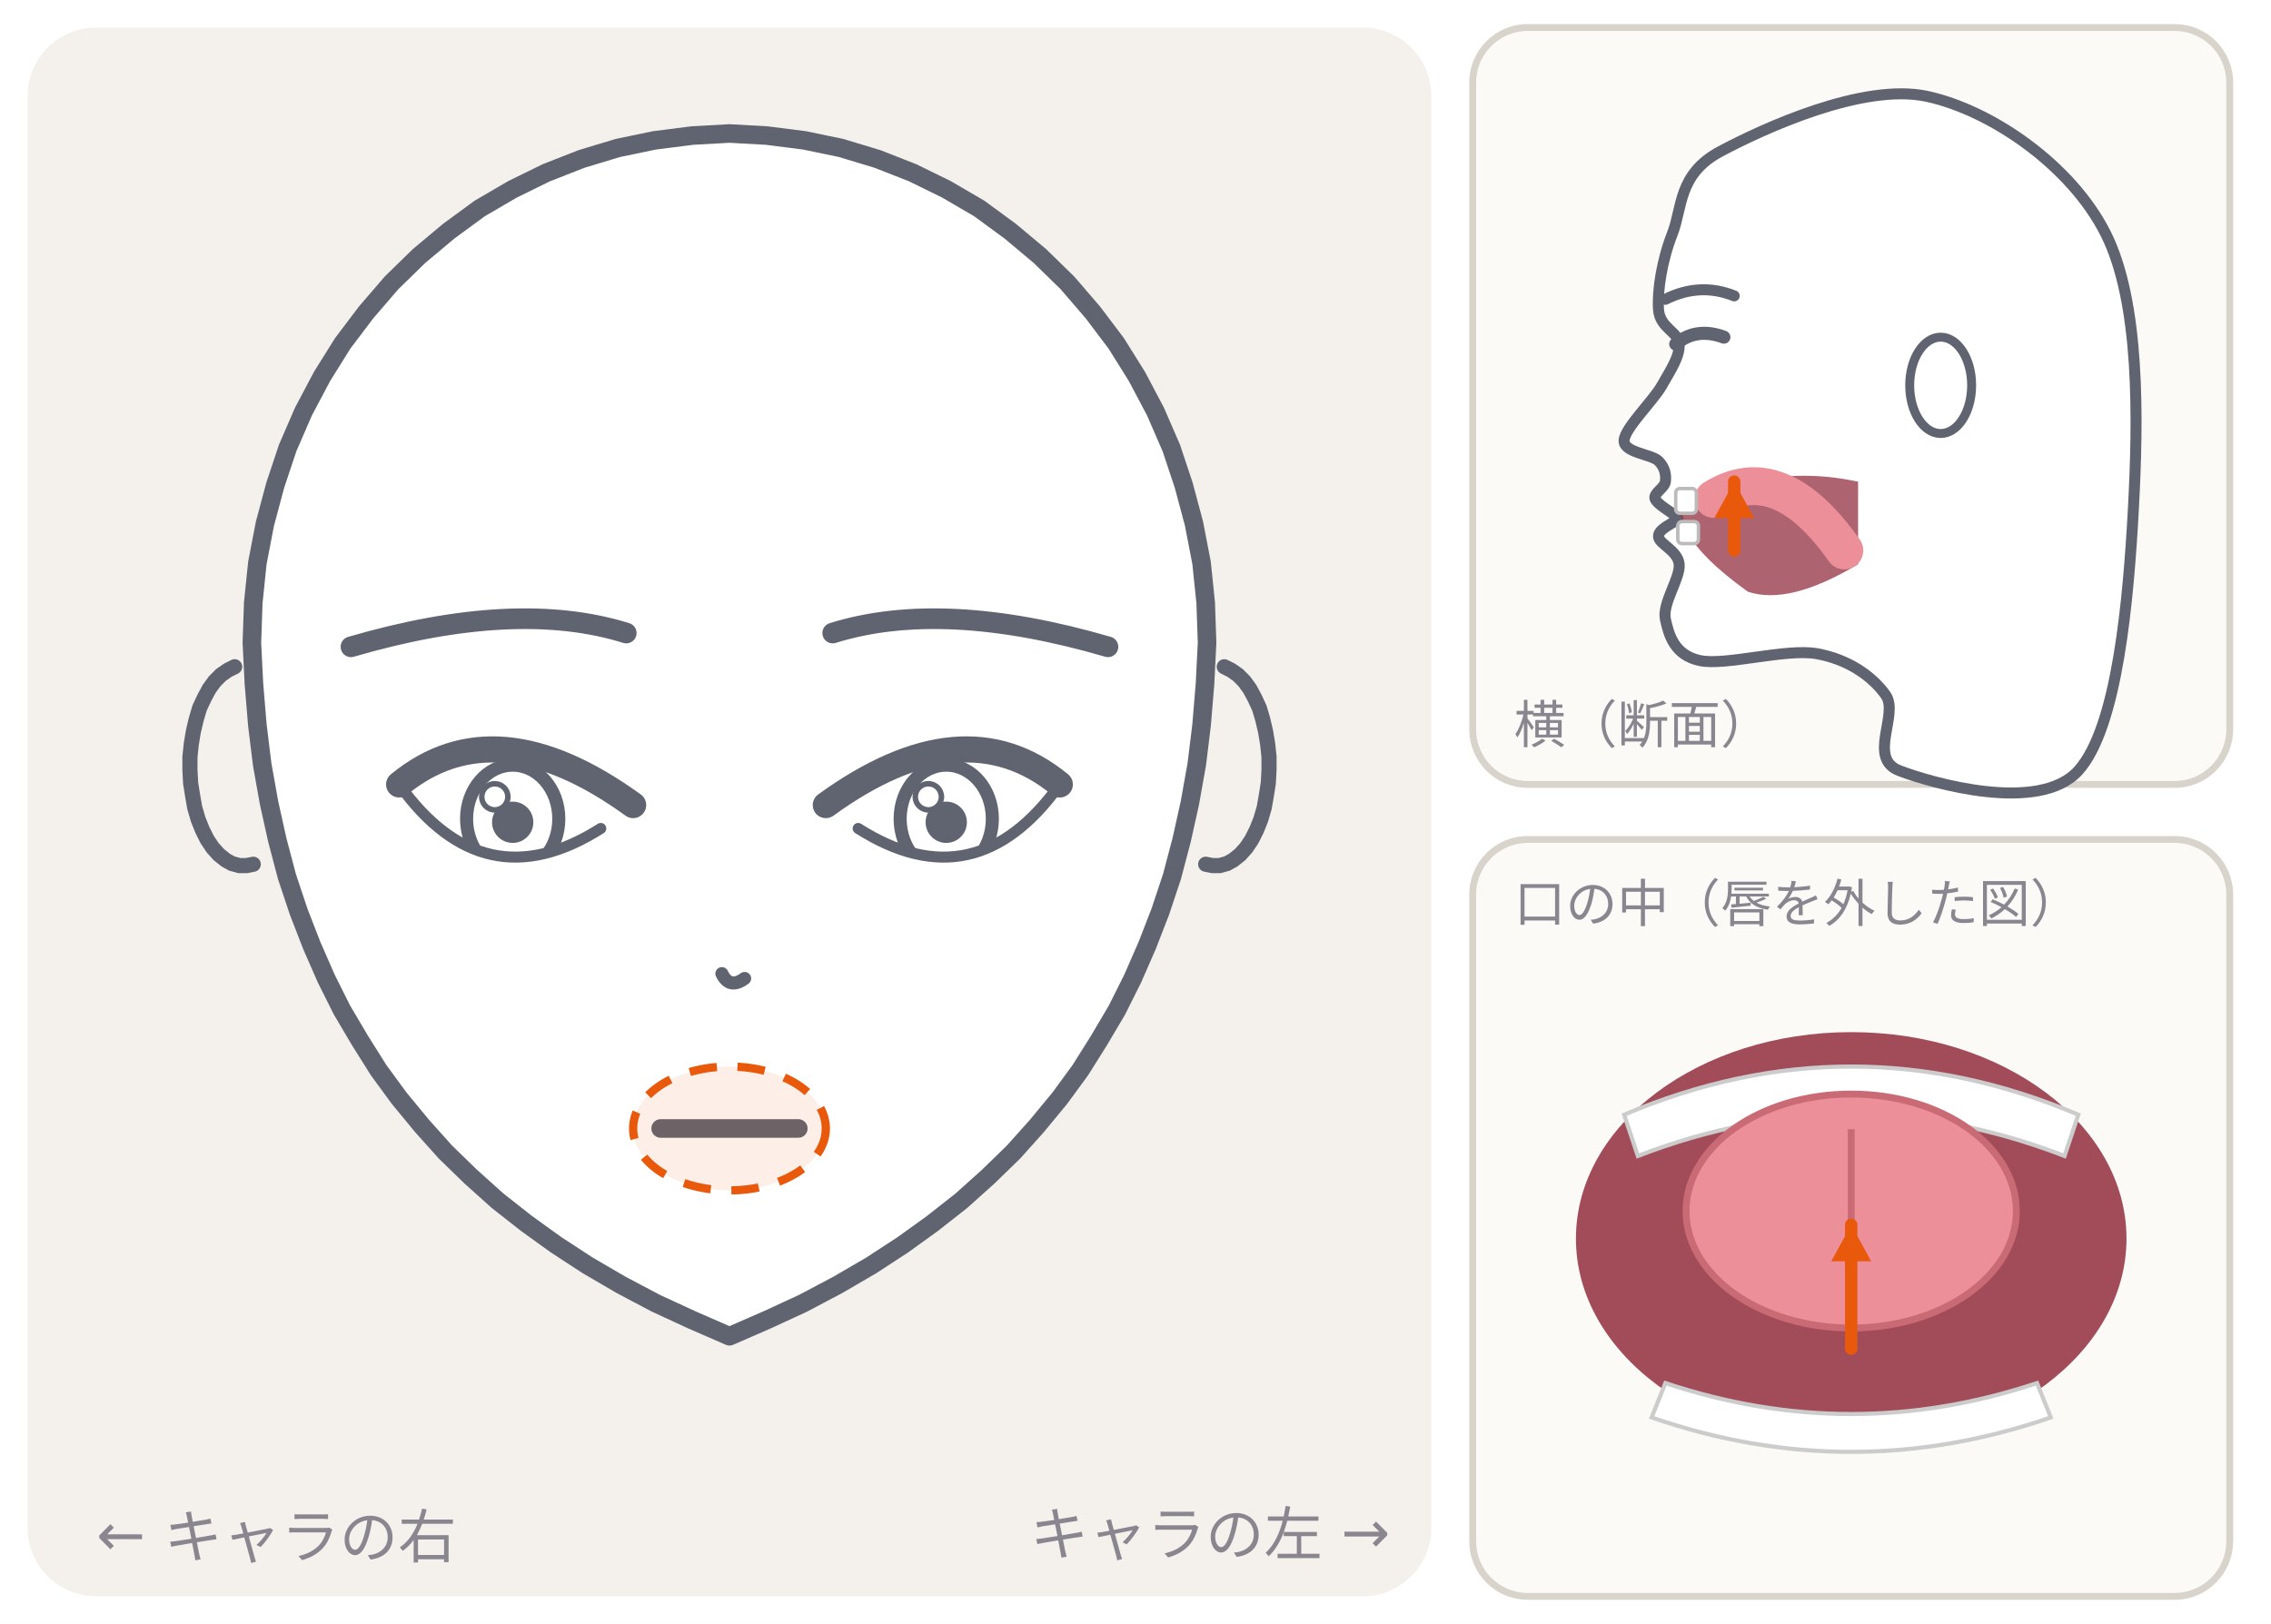
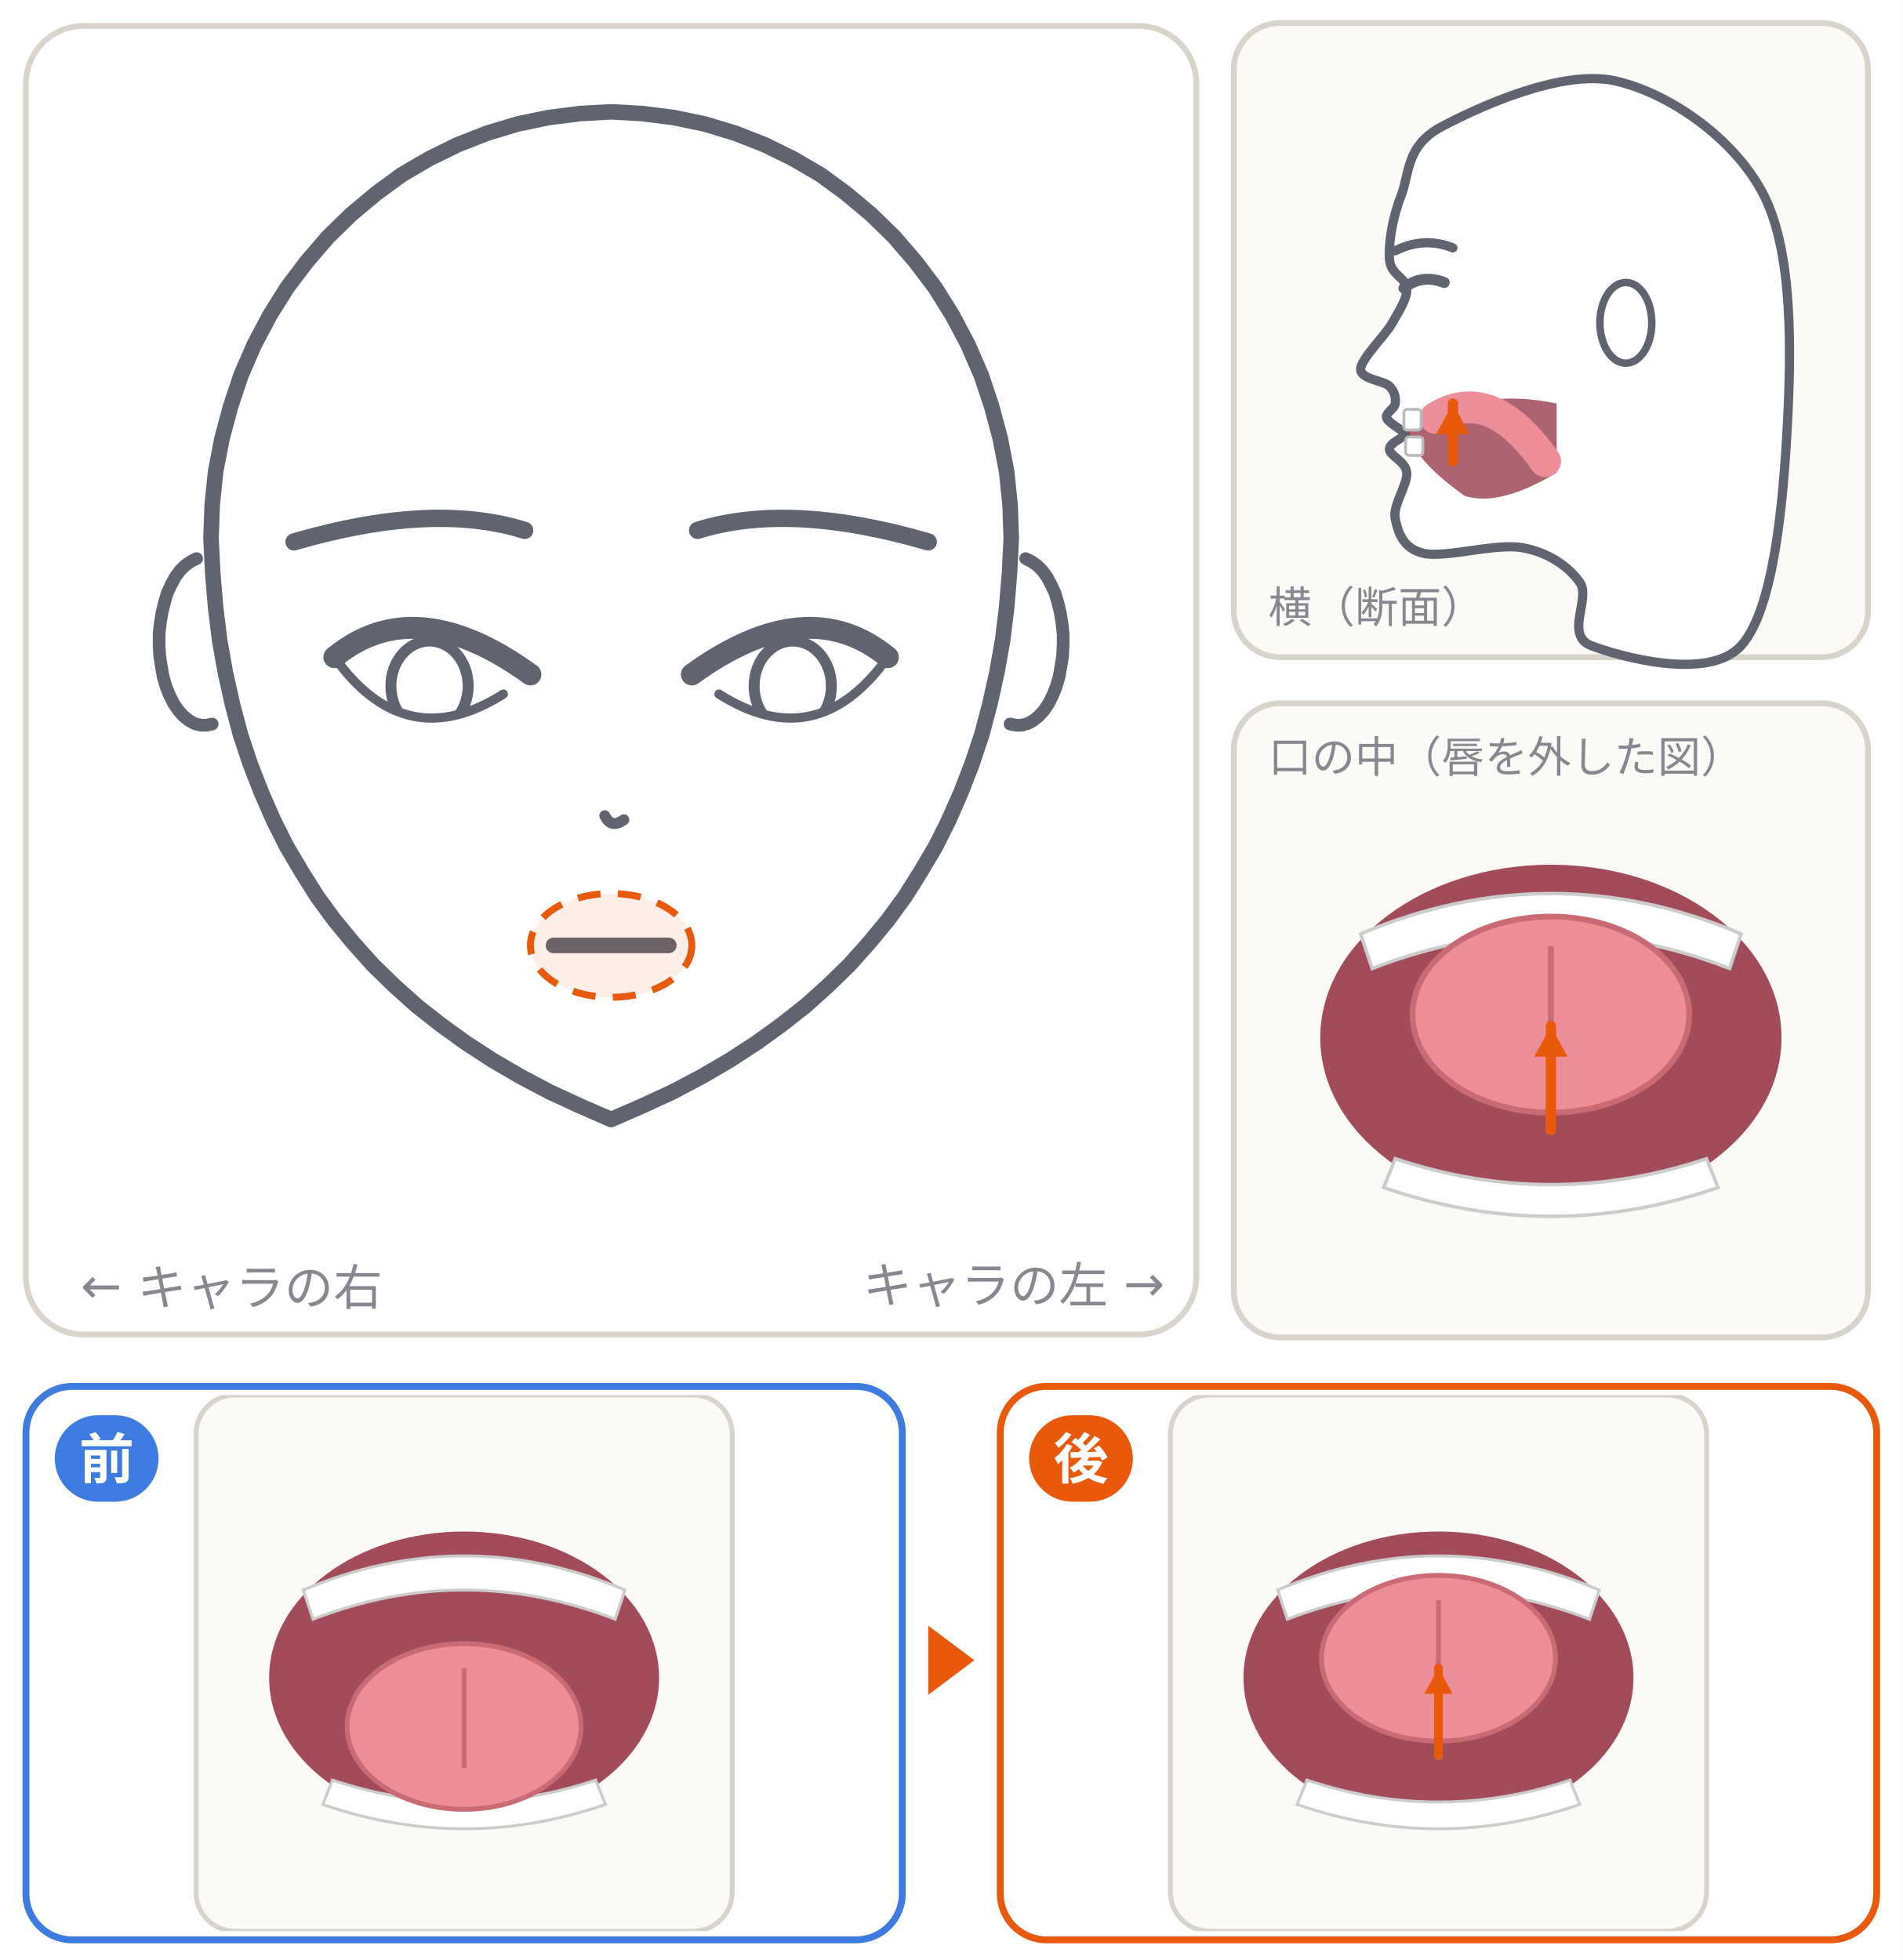
- <svg xmlns="http://www.w3.org/2000/svg" viewBox="0 0 330 236" width="330" height="236" font-family="system-ui, 'Segoe UI', 'Hiragino Sans', 'Noto Sans JP', sans-serif">
+ <svg xmlns="http://www.w3.org/2000/svg" viewBox="0 0 330 340" width="330" height="340" font-family="system-ui, 'Segoe UI', 'Hiragino Sans', 'Noto Sans JP', sans-serif">
  <defs>
    <linearGradient id="iris" x1="0" y1="0" x2="0" y2="1">
      <stop offset="0" stop-color="#3a2a4e" />
      <stop offset="0.55" stop-color="#8a6aa8" />
      <stop offset="1" stop-color="#c7a8e0" />
    </linearGradient>
  </defs>
-   <rect width="330" height="236" fill="#ffffff" />
-   <rect x="4" y="4" width="204" height="228" rx="10" fill="#f4f1ec" />
+   <rect width="330" height="340" fill="#ffffff" />
+   <rect x="4.5" y="4.5" width="203" height="227" rx="10" fill="#fff" stroke="#d8d4cc" />
  <g transform="translate(6,4)">
-     <path d="M171.9,92.9 L172.9,93.4 L173.9,94.1 L174.8,95 L175.6,96.1 L176.3,97.4 L177,98.9 L177.5,100.6 L177.9,102.3 L178.2,104.1 L178.4,106 L178.4,107.9 L178.3,109.8 L178,111.7 L177.7,113.4 L177.2,115.1 L176.6,116.6 L175.9,118 L175.1,119.2 L174.2,120.2 L173.2,121 L172.3,121.5 L171.2,121.8 L170.2,121.8 L169.2,121.6" fill="none" stroke="#5f6470" stroke-width="2.2" stroke-linecap="round" />
-     <path d="M28.1,92.9 L27.1,93.4 L26.1,94.1 L25.2,95 L24.4,96.1 L23.7,97.4 L23,98.9 L22.5,100.6 L22.1,102.3 L21.8,104.1 L21.6,106 L21.6,107.9 L21.7,109.8 L22,111.7 L22.3,113.4 L22.8,115.1 L23.4,116.6 L24.1,118 L24.9,119.2 L25.8,120.2 L26.8,121 L27.7,121.5 L28.8,121.8 L29.8,121.8 L30.8,121.6" fill="none" stroke="#5f6470" stroke-width="2.2" stroke-linecap="round" />
-     <path d="M30.6,89.4 L30.8,83.6 L31.4,77.8 L32.5,72.1 L34,66.5 L35.8,61.1 L38.1,55.8 L40.8,50.7 L43.8,45.9 L47.2,41.4 L50.9,37.1 L54.9,33.2 L59.2,29.6 L63.7,26.3 L68.5,23.5 L73.4,21.1 L78.5,19.1 L83.8,17.5 L89.1,16.4 L94.6,15.7 L100,15.4 L105.4,15.7 L110.9,16.4 L116.2,17.5 L121.5,19.1 L126.6,21.1 L131.5,23.5 L136.3,26.3 L140.8,29.6 L145.1,33.2 L149.1,37.1 L152.8,41.4 L156.2,45.9 L159.2,50.7 L161.9,55.8 L164.2,61.1 L166,66.5 L167.5,72.1 L168.6,77.8 L169.2,83.6 L169.4,89.4 L169.1,95.4 L168.6,101.4 L167.9,107.1 L166.9,112.7 L165.7,118.1 L164.3,123.4 L162.6,128.5 L160.7,133.4 L158.6,138.2 L156.3,142.8 L153.7,147.2 L151,151.5 L148,155.6 L144.7,159.6 L141.3,163.4 L137.6,167 L133.7,170.5 L129.5,173.8 L125.2,176.9 L120.6,179.9 L115.8,182.7 L110.7,185.4 L105.5,187.8 L100,190.2 L94.5,187.8 L89.3,185.4 L84.2,182.7 L79.4,179.9 L74.8,176.9 L70.5,173.8 L66.3,170.5 L62.4,167 L58.7,163.4 L55.3,159.6 L52,155.6 L49,151.5 L46.3,147.2 L43.7,142.8 L41.4,138.2 L39.3,133.4 L37.4,128.5 L35.7,123.4 L34.3,118.1 L33.1,112.7 L32.1,107.1 L31.4,101.4 L30.9,95.4 Z" fill="#ffffff" stroke="#5f6470" stroke-width="2.7" stroke-linejoin="round" />
-     <path d="M98.9,137.5 q1.1,2.3 3.3,0.7" fill="none" stroke="#5f6470" stroke-width="1.9" stroke-linecap="round" />
-     <path d="M110,160 L109.9,160 L109.7,160 L109.2,160 L108.7,160 L107.9,160 L107.1,160 L106.1,160 L105,160 L103.8,160 L102.6,160 L101.3,160 L100,160 L98.7,160 L97.4,160 L96.2,160 L95,160 L93.9,160 L92.9,160 L92.1,160 L91.3,160 L90.8,160 L90.3,160 L90.1,160 L90,160" fill="none" stroke="#5f6470" stroke-width="2.7" stroke-linecap="round" stroke-linejoin="round" />
-     <clipPath id="eyetongueUpR">
-       <path d="M86,113 Q66,98.5 52,110 Q66,129.5 86,113 Z" />
-     </clipPath>
-     <path d="M86,113 Q66,98.5 52,110 Q66,129.5 86,113 Z" fill="#ffffff" />
-     <g clip-path="url(#eyetongueUpR)">
-       <ellipse cx="68.5" cy="115" rx="6.7" ry="7.8" fill="#ffffff" stroke="#5f6470" stroke-width="1.9" />
-       <circle cx="68.5" cy="115.5" r="3" fill="#5f6470" />
-       <circle cx="65.9" cy="111.8" r="1.9" fill="#fff" stroke="#5f6470" stroke-width="0.8" />
+     <g>
+       <g transform="translate(0,0)">
+         <path d="M171.9,92.9 L172.9,93.4 L173.9,94.1 L174.8,95 L175.6,96.1 L176.3,97.4 L177,98.9 L177.5,100.6 L177.9,102.3 L178.2,104.1 L178.4,106 L178.4,107.9 L178.3,109.8 L178,111.7 L177.7,113.4 L177.2,115.1 L176.6,116.6 L175.9,118 L175.1,119.2 L174.2,120.2 L173.2,121 L172.3,121.5 L171.2,121.8 L170.2,121.8 L169.2,121.6" fill="none" stroke="#5f6470" stroke-width="2.2" stroke-linecap="round" />
+         <path d="M28.1,92.9 L27.1,93.4 L26.1,94.1 L25.2,95 L24.4,96.1 L23.7,97.4 L23,98.9 L22.5,100.6 L22.1,102.3 L21.8,104.1 L21.6,106 L21.6,107.9 L21.7,109.8 L22,111.7 L22.3,113.4 L22.8,115.1 L23.4,116.6 L24.1,118 L24.9,119.2 L25.8,120.2 L26.8,121 L27.7,121.5 L28.8,121.8 L29.8,121.8 L30.8,121.6" fill="none" stroke="#5f6470" stroke-width="2.2" stroke-linecap="round" />
+         <path d="M30.6,89.4 L30.8,83.6 L31.4,77.8 L32.5,72.1 L34,66.5 L35.8,61.1 L38.1,55.8 L40.8,50.7 L43.8,45.9 L47.2,41.4 L50.9,37.1 L54.9,33.2 L59.2,29.6 L63.7,26.3 L68.5,23.5 L73.4,21.1 L78.5,19.1 L83.8,17.5 L89.1,16.4 L94.6,15.7 L100,15.4 L105.4,15.7 L110.9,16.4 L116.2,17.5 L121.5,19.1 L126.6,21.1 L131.5,23.5 L136.3,26.3 L140.8,29.6 L145.1,33.2 L149.1,37.1 L152.8,41.4 L156.2,45.9 L159.2,50.7 L161.9,55.8 L164.2,61.1 L166,66.5 L167.5,72.1 L168.6,77.8 L169.2,83.6 L169.4,89.4 L169.1,95.4 L168.6,101.4 L167.9,107.1 L166.9,112.7 L165.7,118.1 L164.3,123.4 L162.6,128.5 L160.7,133.4 L158.6,138.2 L156.3,142.8 L153.7,147.2 L151,151.5 L148,155.6 L144.7,159.6 L141.3,163.4 L137.6,167 L133.7,170.5 L129.5,173.8 L125.2,176.9 L120.6,179.9 L115.8,182.7 L110.7,185.4 L105.5,187.8 L100,190.2 L94.5,187.8 L89.3,185.4 L84.2,182.7 L79.4,179.9 L74.8,176.9 L70.5,173.8 L66.3,170.5 L62.4,167 L58.7,163.4 L55.3,159.6 L52,155.6 L49,151.5 L46.3,147.2 L43.7,142.8 L41.4,138.2 L39.3,133.4 L37.4,128.5 L35.7,123.4 L34.3,118.1 L33.1,112.7 L32.1,107.1 L31.4,101.4 L30.9,95.4 Z" fill="#ffffff" stroke="#5f6470" stroke-width="2.7" stroke-linejoin="round" />
+         <path d="M98.9,137.5 q1.1,2.3 3.3,0.7" fill="none" stroke="#5f6470" stroke-width="1.9" stroke-linecap="round" />
+         <path d="M110,160 L109.9,160 L109.7,160 L109.2,160 L108.7,160 L107.9,160 L107.1,160 L106.1,160 L105,160 L103.8,160 L102.6,160 L101.3,160 L100,160 L98.7,160 L97.4,160 L96.2,160 L95,160 L93.9,160 L92.9,160 L92.1,160 L91.3,160 L90.8,160 L90.3,160 L90.1,160 L90,160" fill="none" stroke="#5f6470" stroke-width="2.7" stroke-linecap="round" stroke-linejoin="round" />
+         <clipPath id="eyetongueUpR">
+           <path d="M86,113 Q66,98.5 52,110 Q66,129.5 86,113 Z" />
+         </clipPath>
+         <path d="M86,113 Q66,98.5 52,110 Q66,129.5 86,113 Z" fill="#ffffff" />
+         <g clip-path="url(#eyetongueUpR)">
+           <ellipse cx="68.5" cy="115" rx="6.7" ry="7.8" fill="#ffffff" stroke="#5f6470" stroke-width="1.9" />
+         </g>
+         <path d="M81.3,116.4 Q64.3,127.2 52,110" fill="none" stroke="#5f6470" stroke-width="1.6" stroke-linecap="round" />
+         <path d="M86,113 Q66,98.5 52,110" fill="none" stroke="#5f6470" stroke-width="3.8" stroke-linecap="round" />
+         <clipPath id="eyetongueUpL">
+           <path d="M114,113 Q134,98.5 148,110 Q134,129.5 114,113 Z" />
+         </clipPath>
+         <path d="M114,113 Q134,98.5 148,110 Q134,129.5 114,113 Z" fill="#ffffff" />
+         <g clip-path="url(#eyetongueUpL)">
+           <ellipse cx="131.5" cy="115" rx="6.7" ry="7.8" fill="#ffffff" stroke="#5f6470" stroke-width="1.9" />
+         </g>
+         <path d="M118.7,116.4 Q135.7,127.2 148,110" fill="none" stroke="#5f6470" stroke-width="1.6" stroke-linecap="round" />
+         <path d="M114,113 Q134,98.5 148,110" fill="none" stroke="#5f6470" stroke-width="3.8" stroke-linecap="round" />
+         <path d="M85,88 Q69,83 45,90" fill="none" stroke="#5f6470" stroke-width="3" stroke-linecap="round" />
+         <path d="M115,88 Q131,83 155,90" fill="none" stroke="#5f6470" stroke-width="3" stroke-linecap="round" />
+         <ellipse cx="100" cy="160" rx="14" ry="9" fill="#e8590c" fill-opacity="0.10" stroke="#e8590c" stroke-width="1.2" stroke-dasharray="4 3" />
+       </g>
    </g>
-     <path d="M81.3,116.4 Q64.3,127.2 52,110" fill="none" stroke="#5f6470" stroke-width="1.6" stroke-linecap="round" />
-     <path d="M86,113 Q66,98.5 52,110" fill="none" stroke="#5f6470" stroke-width="3.8" stroke-linecap="round" />
-     <clipPath id="eyetongueUpL">
-       <path d="M114,113 Q134,98.5 148,110 Q134,129.5 114,113 Z" />
-     </clipPath>
-     <path d="M114,113 Q134,98.5 148,110 Q134,129.5 114,113 Z" fill="#ffffff" />
-     <g clip-path="url(#eyetongueUpL)">
-       <ellipse cx="131.5" cy="115" rx="6.7" ry="7.8" fill="#ffffff" stroke="#5f6470" stroke-width="1.9" />
-       <circle cx="131.5" cy="115.5" r="3" fill="#5f6470" />
-       <circle cx="128.9" cy="111.8" r="1.9" fill="#fff" stroke="#5f6470" stroke-width="0.8" />
-     </g>
-     <path d="M118.7,116.4 Q135.7,127.2 148,110" fill="none" stroke="#5f6470" stroke-width="1.6" stroke-linecap="round" />
-     <path d="M114,113 Q134,98.5 148,110" fill="none" stroke="#5f6470" stroke-width="3.8" stroke-linecap="round" />
-     <path d="M85,88 Q69,83 45,90" fill="none" stroke="#5f6470" stroke-width="3" stroke-linecap="round" />
-     <path d="M115,88 Q131,83 155,90" fill="none" stroke="#5f6470" stroke-width="3" stroke-linecap="round" />
-     <ellipse cx="100" cy="160" rx="14" ry="9" fill="#e8590c" fill-opacity="0.10" stroke="#e8590c" stroke-width="1.2" stroke-dasharray="4 3" />
  </g>
  <g transform="translate(214,4)">
    <rect x="0" y="0" width="110" height="110" rx="8" fill="#fbfaf7" stroke="#d8d4cc" />
    <path d="M36,18 C29.8,21.3 30.5,26.2 29,30 C27.5,33.8 26.8,38.3 27,41 C27.2,43.7 29.9,44.2 30,46 C30.1,47.8 28.8,49.7 27.5,52 C26.2,54.3 22.1,58.2 22,60 C21.9,61.8 26,62 27,63 C28,64 28.1,65.1 28,66 C27.9,66.9 26.2,67.7 26.5,68.5 C26.8,69.3 29,70.5 29.5,71 C30,71.5 29.9,71.1 29.5,71.6 C29.1,72.1 26.9,72.9 27,74 C27.1,75.1 29.8,76 30,78 C30.2,80 27.5,83.7 28,86 C28.5,88.3 29.3,91.2 33,92 C36.7,92.8 45.5,90.2 50,91 C54.5,91.8 58,94.2 60,97 C62,99.8 57.3,106.2 62,108 C66.7,109.8 82.3,114.3 88,108 C93.7,101.7 95.3,83 96,70 C96.7,57 97,40 92,30 C87,20 75.3,12 66,10 C56.7,8 42.2,14.7 36,18 Z" fill="#ffffff" stroke="#5f6470" stroke-width="1.6" />
    <path d="M30,70.5 Q42,63 56,66 L56,78 Q46,84 40,82 Q33,77 31,73 Z" fill="#9a3c4c" opacity="0.8" />
    <path d="M54,76 Q44.5,62.5 35,68.5" fill="none" stroke="#ec8f98" stroke-width="5.5" stroke-linecap="round" />
    <rect x="29.5" y="67" width="3" height="3.6" rx="0.6" fill="#fff" stroke="#bbb" stroke-width="0.5" />
    <rect x="29.8" y="71.8" width="3" height="3.2" rx="0.6" fill="#fff" stroke="#bbb" stroke-width="0.5" />
    <path d="M29.5,46 q3,-2.5 7,-1" fill="none" stroke="#5f6470" stroke-width="1.9" stroke-linecap="round" />
    <path d="M28,39.5 q5,-2.5 10,-0.5" fill="none" stroke="#5f6470" stroke-width="1.6" stroke-linecap="round" />
    <ellipse cx="68" cy="52" rx="4.5" ry="7" fill="#ffffff" stroke="#5f6470" stroke-width="1.3" />
    <line x1="38" y1="76" x2="38" y2="66" stroke="#e8590c" stroke-width="1.8" stroke-linecap="round" />
    <polygon points="38,66 40.9,71.3 35.1,71.3" fill="#e8590c" />
    <text x="6" y="104" font-size="7.5" fill="#8a8690">横（断面）</text>
  </g>
  <g transform="translate(214,122)">
    <rect x="0" y="0" width="110" height="110" rx="8" fill="#fbfaf7" stroke="#d8d4cc" />
    <ellipse cx="55.0" cy="58" rx="40" ry="30" fill="#9a3c4c" opacity="0.92" />
    <path d="M22,40 Q55,26 88,40 L86,46 Q55,34 24,46 Z" fill="#ffffff" stroke="#ccc" stroke-width="0.6" />
    <path d="M26,84 Q55,94 84,84 L82,79 Q55,88 28,79 Z" fill="#ffffff" stroke="#ccc" stroke-width="0.6" />
    <g transform="rotate(0 55 54)">
      <ellipse cx="55" cy="54" rx="24" ry="17" fill="#ec8f98" stroke="#c96a75" stroke-width="1" />
      <line x1="55" y1="42.1" x2="55" y2="62.5" stroke="#c96a75" stroke-width="1" />
    </g>
    <line x1="55" y1="74" x2="55" y2="56" stroke="#e8590c" stroke-width="1.8" stroke-linecap="round" />
    <polygon points="55,56 57.9,61.3 52.1,61.3" fill="#e8590c" />
    <text x="6" y="12" font-size="7.5" fill="#8a8690">口の中（唇を外した図）</text>
  </g>
  <text x="14" y="226" font-size="8.5" fill="#8a8690">← キャラの右</text>
  <text x="202" y="226" text-anchor="end" font-size="8.5" fill="#8a8690">キャラの左 →</text>
+   <rect x="4.5" y="240.5" width="152" height="96" rx="8" fill="#fff" stroke="#3d7be0" stroke-width="1.2" />
+   <svg x="6.0" y="242.0" width="149" height="93" viewBox="-33 0 176 110" preserveAspectRatio="xMidYMid meet">
+     <g>
+       <g transform="translate(0,0)">
+         <rect x="0" y="0" width="110" height="110" rx="8" fill="#fbfaf7" stroke="#d8d4cc" />
+         <ellipse cx="55.0" cy="58" rx="40" ry="30" fill="#9a3c4c" opacity="0.92" />
+         <path d="M22,40 Q55,26 88,40 L86,46 Q55,34 24,46 Z" fill="#ffffff" stroke="#ccc" stroke-width="0.6" />
+         <path d="M26,84 Q55,94 84,84 L82,79 Q55,88 28,79 Z" fill="#ffffff" stroke="#ccc" stroke-width="0.6" />
+         <g transform="rotate(0 55 68)">
+           <ellipse cx="55" cy="68" rx="24" ry="17" fill="#ec8f98" stroke="#c96a75" stroke-width="1" />
+           <line x1="55" y1="56.1" x2="55" y2="76.5" stroke="#c96a75" stroke-width="1" />
+         </g>
+       </g>
+     </g>
+   </svg>
+   <rect x="9.5" y="245.5" width="18" height="15" rx="7.5" fill="#3d7be0" />
+   <text x="18.5" y="256.5" text-anchor="middle" font-size="9.5" font-weight="bold" fill="#fff">前</text>
+   <rect x="173.5" y="240.5" width="152" height="96" rx="8" fill="#fff" stroke="#e8590c" stroke-width="1.2" />
+   <svg x="175.0" y="242.0" width="149" height="93" viewBox="-33 0 176 110" preserveAspectRatio="xMidYMid meet">
+     <g>
+       <g transform="translate(0,0)">
+         <rect x="0" y="0" width="110" height="110" rx="8" fill="#fbfaf7" stroke="#d8d4cc" />
+         <ellipse cx="55.0" cy="58" rx="40" ry="30" fill="#9a3c4c" opacity="0.92" />
+         <path d="M22,40 Q55,26 88,40 L86,46 Q55,34 24,46 Z" fill="#ffffff" stroke="#ccc" stroke-width="0.6" />
+         <path d="M26,84 Q55,94 84,84 L82,79 Q55,88 28,79 Z" fill="#ffffff" stroke="#ccc" stroke-width="0.6" />
+         <g transform="rotate(0 55 54)">
+           <ellipse cx="55" cy="54" rx="24" ry="17" fill="#ec8f98" stroke="#c96a75" stroke-width="1" />
+           <line x1="55" y1="42.1" x2="55" y2="62.5" stroke="#c96a75" stroke-width="1" />
+         </g>
+         <line x1="55" y1="74" x2="55" y2="56" stroke="#e8590c" stroke-width="1.8" stroke-linecap="round" />
+         <polygon points="55,56 57.9,61.3 52.1,61.3" fill="#e8590c" />
+       </g>
+     </g>
+   </svg>
+   <rect x="178.5" y="245.5" width="18" height="15" rx="7.5" fill="#e8590c" />
+   <text x="187.5" y="256.5" text-anchor="middle" font-size="9.5" font-weight="bold" fill="#fff">後</text>
+   <polygon points="161,282 169,288 161,294" fill="#e8590c" />
</svg>
